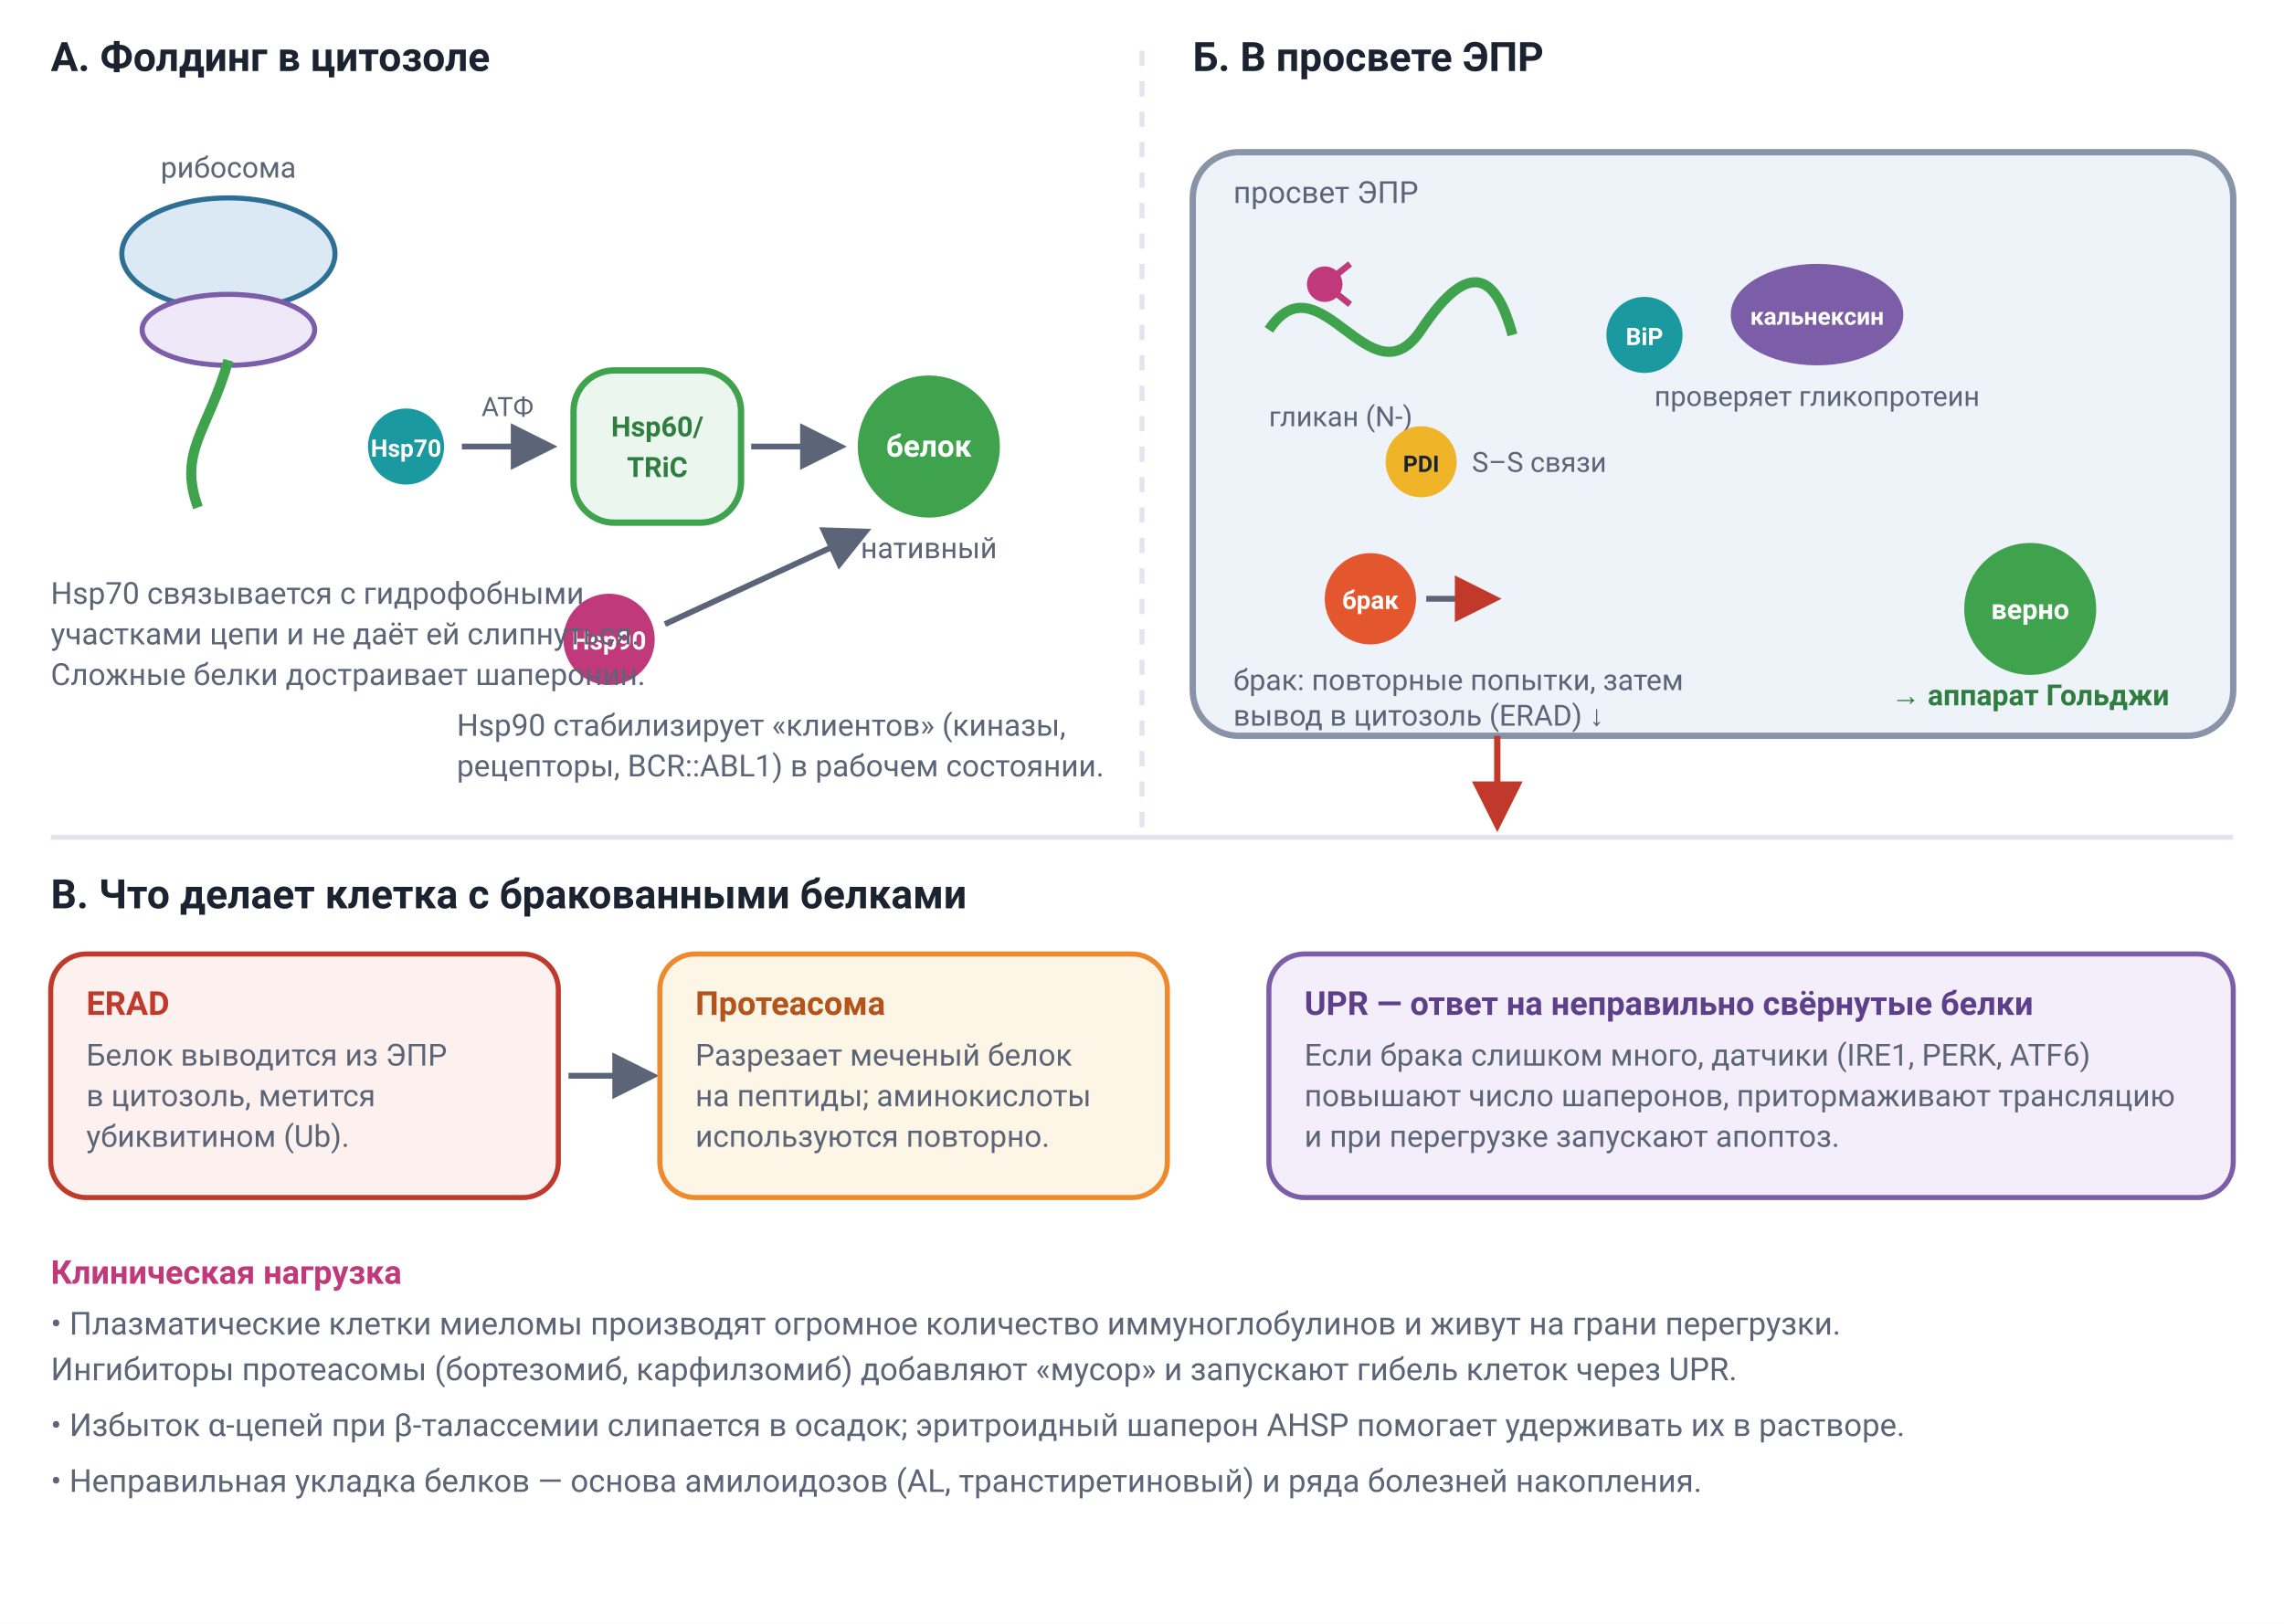
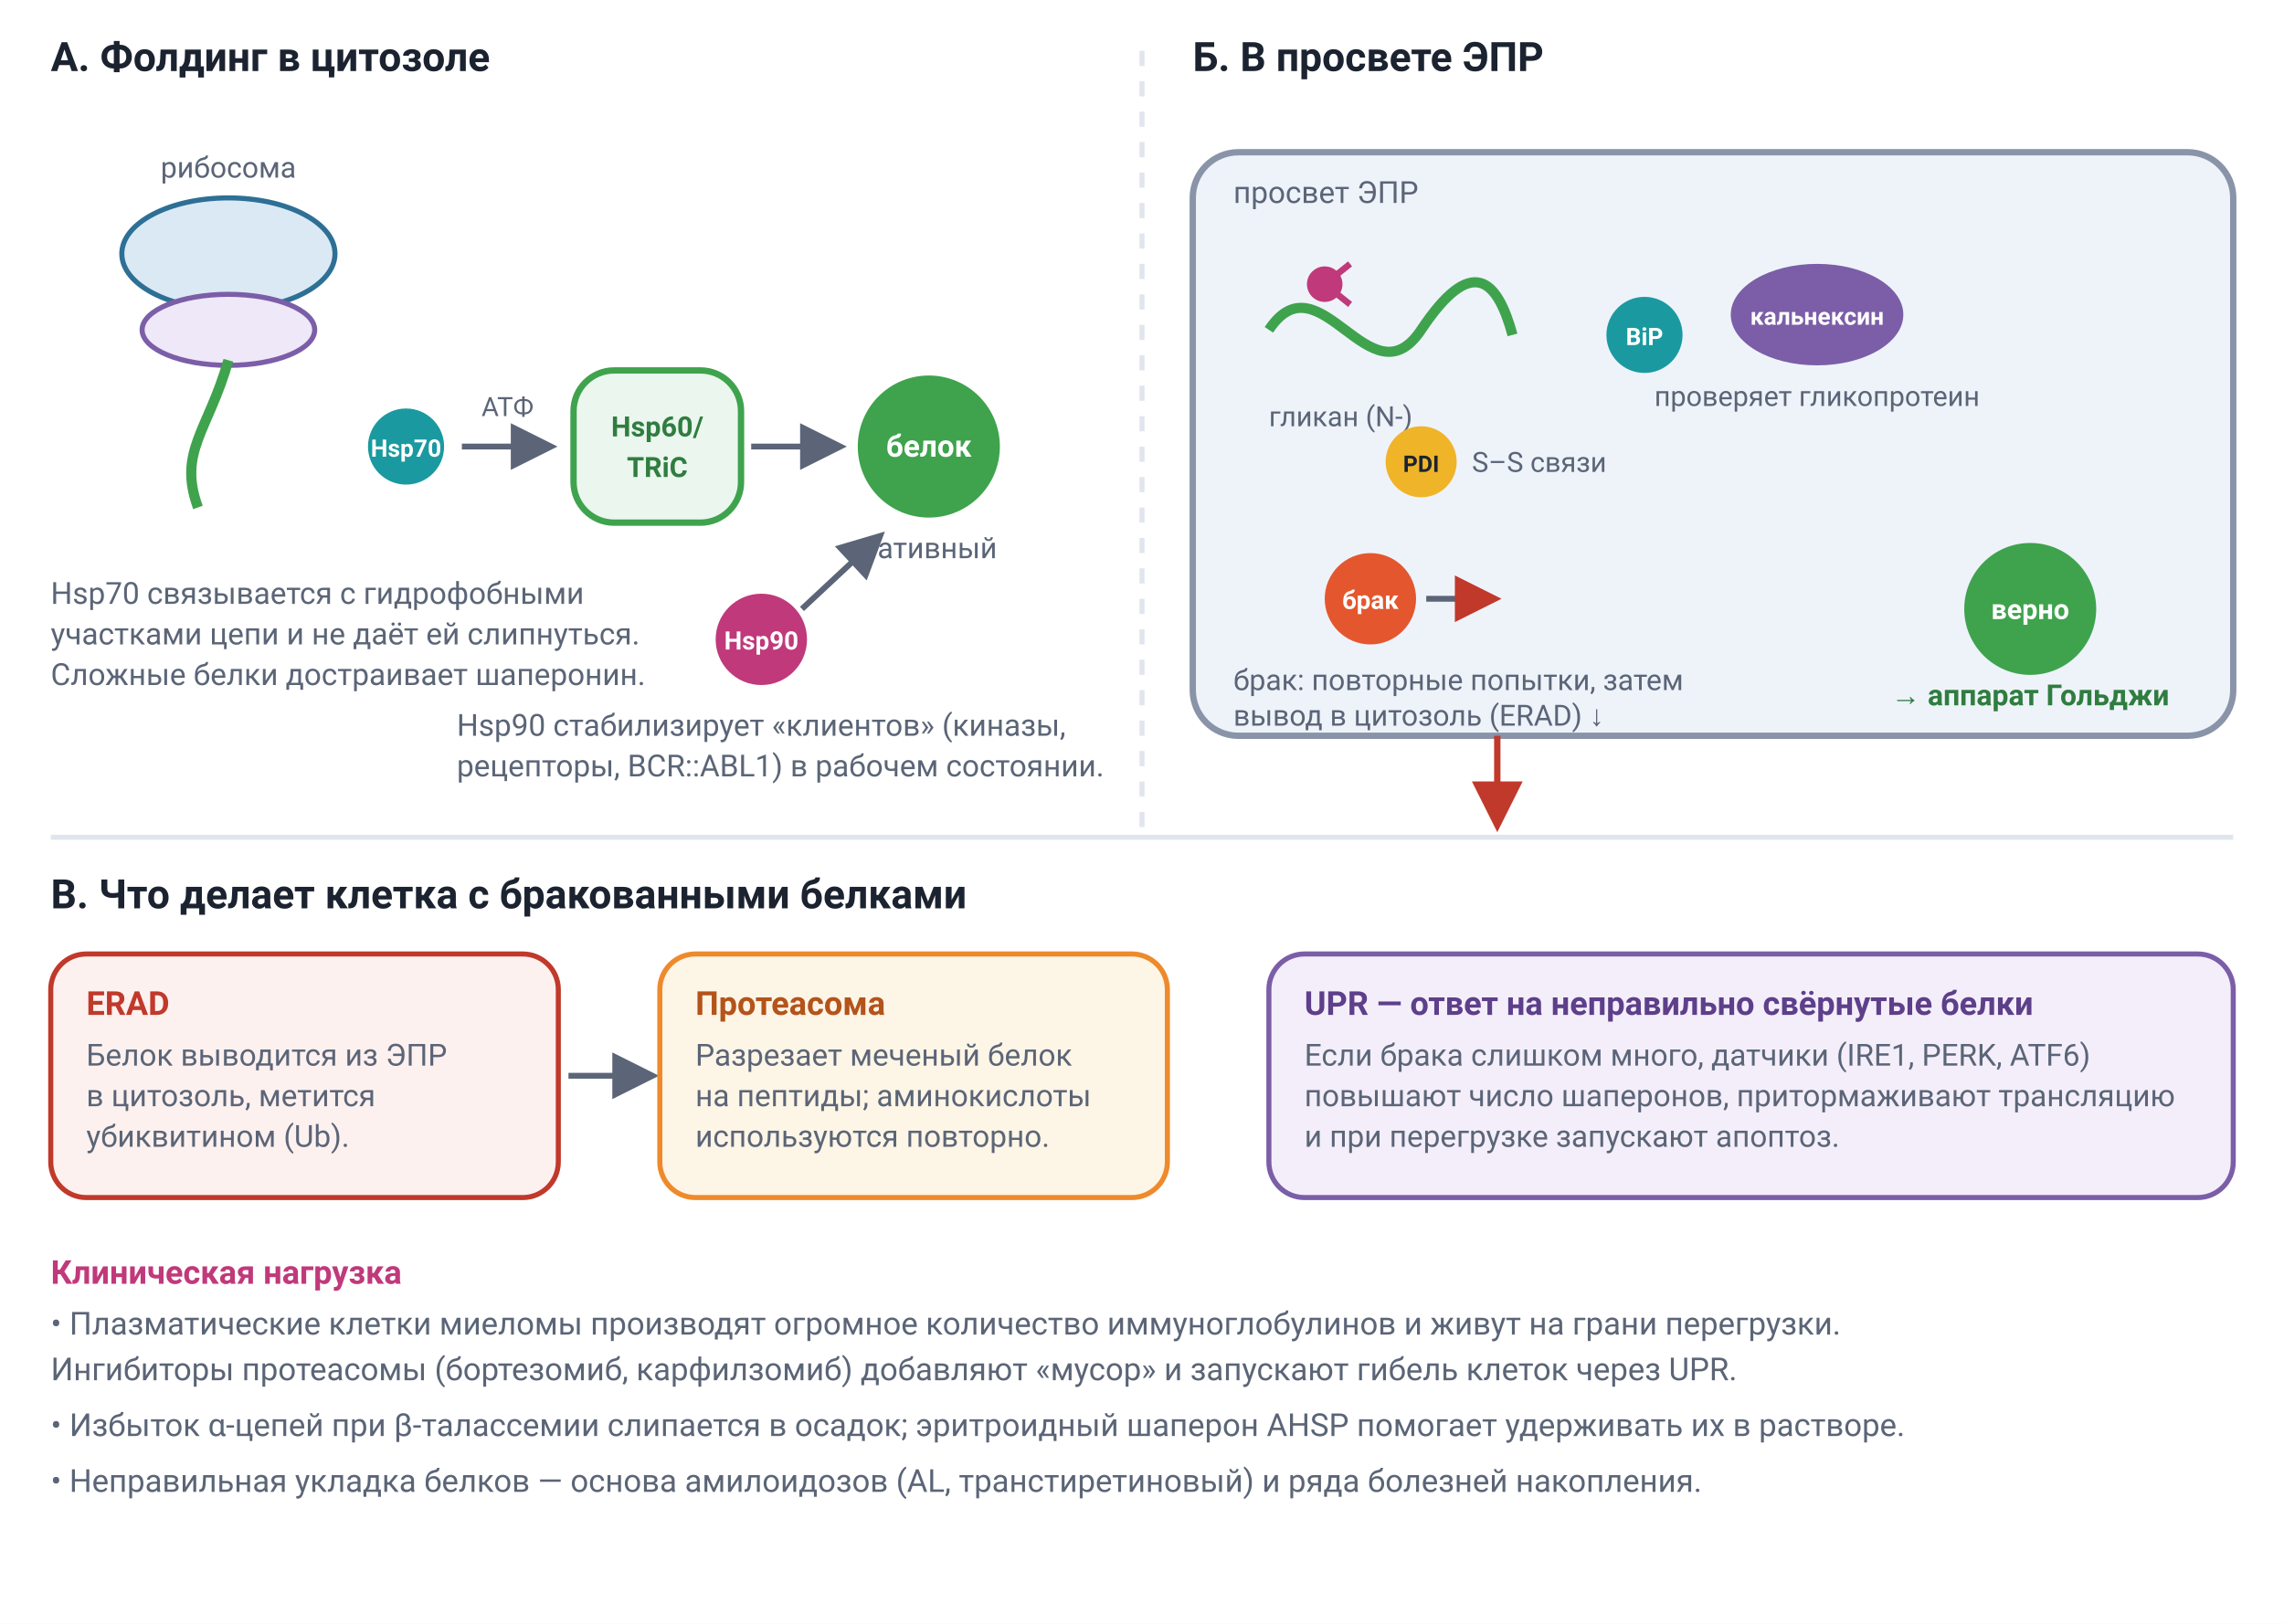
<svg xmlns="http://www.w3.org/2000/svg" viewBox="0 0 900 640" role="img" aria-labelledby="t d">
  <style>
    text { font-family: system-ui, "Segoe UI", Roboto, Arial, sans-serif; fill: #1c2330; }
    .h { font-size: 16px; font-weight: 700; }
    .b { font-size: 13px; font-weight: 700; }
    .s { font-size: 12.5px; fill: #5b6577; }
    .w { font-size: 10.5px; font-weight: 700; fill: #fff; text-anchor: middle; }
    .ar { stroke: #5b6577; stroke-width: 2.3; fill: none; }
  </style>
  <defs>
    <marker id="ar" viewBox="0 0 10 10" refX="8" refY="5" markerWidth="8" markerHeight="8" orient="auto">
      <path d="M0 0 L10 5 L0 10 z" fill="#5b6577" />
    </marker>
    <marker id="ar2" viewBox="0 0 10 10" refX="8" refY="5" markerWidth="8" markerHeight="8" orient="auto">
      <path d="M0 0 L10 5 L0 10 z" fill="#c0392b" />
    </marker>
  </defs>
  <rect width="900" height="640" fill="#ffffff" />
  <text class="h" x="20" y="28">А. Фолдинг в цитозоле</text>
  <ellipse cx="90" cy="100" rx="42" ry="22" fill="#dbe9f5" stroke="#2e6f95" stroke-width="2" />
  <ellipse cx="90" cy="130" rx="34" ry="14" fill="#efe8f8" stroke="#7b5ea7" stroke-width="2" />
  <text class="s" x="90" y="70" text-anchor="middle" style="font-size:11.5px">рибосома</text>
  <path d="M90 142 C82 170 70 178 78 200" fill="none" stroke="#3fa34d" stroke-width="4" />
  <circle cx="160" cy="176" r="15" fill="#1a9aa0" />
  <text class="w" x="160" y="180" style="font-size:9.5px">Hsp70</text>
  <path class="ar" d="M182 176 h34" marker-end="url(#ar)" />
  <text class="s" x="200" y="164" text-anchor="middle" style="font-size:10.5px">АТФ</text>
  <rect x="226" y="146" width="66" height="60" rx="16" fill="#eaf6ee" stroke="#3fa34d" stroke-width="2.5" />
  <text class="b" x="259" y="172" text-anchor="middle" style="font-size:11px;fill:#2f7d3f">Hsp60/</text>
  <text class="b" x="259" y="188" text-anchor="middle" style="font-size:11px;fill:#2f7d3f">TRiC</text>
  <path class="ar" d="M296 176 h34" marker-end="url(#ar)" />
  <circle cx="366" cy="176" r="28" fill="#3fa34d" />
  <text class="w" x="366" y="180" style="font-size:12px">белок</text>
  <text class="s" x="366" y="220" text-anchor="middle" style="font-size:11.5px">нативный</text>
-   <circle cx="240" cy="252" r="18" fill="#c0397b" />
-   <text class="w" x="240" y="256" style="font-size:10px">Hsp90</text>
-   <path class="ar" d="M262 246 L340 210" marker-end="url(#ar)" />
+   <circle cx="300" cy="252" r="18" fill="#c0397b" />
+   <text class="w" x="300" y="256" style="font-size:10px">Hsp90</text>
+   <path class="ar" d="M316 240 L346 212" marker-end="url(#ar)" />
  <text class="s" x="180" y="290" style="font-size:12px">Hsp90 стабилизирует «клиентов» (киназы,</text>
  <text class="s" x="180" y="306" style="font-size:12px">рецепторы, BCR::ABL1) в рабочем состоянии.</text>
  <text class="s" x="20" y="238" style="font-size:12px">Hsp70 связывается с гидрофобными</text>
  <text class="s" x="20" y="254" style="font-size:12px">участками цепи и не даёт ей слипнуться.</text>
  <text class="s" x="20" y="270" style="font-size:12px">Сложные белки достраивает шаперонин.</text>
  <line x1="450" y1="20" x2="450" y2="330" stroke="#e1e6ee" stroke-width="2" stroke-dasharray="6 6" />
  <text class="h" x="470" y="28">Б. В просвете ЭПР</text>
  <rect x="470" y="60" width="410" height="230" rx="18" fill="#eef3fa" stroke="#8a94a8" stroke-width="2.5" />
  <text class="s" x="486" y="80" style="font-size:12px">просвет ЭПР</text>
  <path d="M500 130 C520 100 540 160 560 130 S590 110 596 132" fill="none" stroke="#3fa34d" stroke-width="4" />
  <circle cx="522" cy="112" r="7" fill="#c0397b" />
  <path d="M522 112 l10 -8 M522 112 l10 8" stroke="#c0397b" stroke-width="2.5" />
  <text class="s" x="500" y="168" style="font-size:11px">гликан (N-)</text>
  <circle cx="560" cy="182" r="14" fill="#f0b429" />
  <text class="w" x="560" y="186" style="font-size:9px;fill:#1c2330">PDI</text>
  <text class="s" x="580" y="186" style="font-size:11px">S–S связи</text>
  <circle cx="648" cy="132" r="15" fill="#1a9aa0" />
  <text class="w" x="648" y="136" style="font-size:9.5px">BiP</text>
  <ellipse cx="716" cy="124" rx="34" ry="20" fill="#7b5ea7" />
  <text class="w" x="716" y="128" style="font-size:9.5px">кальнексин</text>
  <text class="s" x="716" y="160" text-anchor="middle" style="font-size:11px">проверяет гликопротеин</text>
  <circle cx="800" cy="240" r="26" fill="#3fa34d" />
  <text class="w" x="800" y="244" style="font-size:11px">верно</text>
  <path class="ar" d="M840 240 h0" />
  <text class="b" x="800" y="278" text-anchor="middle" style="font-size:11.5px;fill:#2f7d3f">→ аппарат Гольджи</text>
  <circle cx="540" cy="236" r="18" fill="#e4572e" />
  <text class="w" x="540" y="240" style="font-size:10px">брак</text>
  <path class="ar" d="M562 236 L588 236" stroke="#c0392b" marker-end="url(#ar2)" />
  <text class="s" x="486" y="272" style="font-size:11.5px">брак: повторные попытки, затем</text>
  <text class="s" x="486" y="286" style="font-size:11.5px">вывод в цитозоль (ERAD) ↓</text>
  <path d="M590 290 v34" stroke="#c0392b" stroke-width="2.5" fill="none" marker-end="url(#ar2)" />
  <line x1="20" y1="330" x2="880" y2="330" stroke="#e1e6ee" stroke-width="2" />
  <text class="h" x="20" y="358">В. Что делает клетка с бракованными белками</text>
  <rect x="20" y="376" width="200" height="96" rx="14" fill="#fdf1ef" stroke="#c0392b" stroke-width="2" />
  <text class="b" x="34" y="400" style="fill:#c0392b">ERAD</text>
  <text class="s" x="34" y="420" style="font-size:12px">Белок выводится из ЭПР</text>
  <text class="s" x="34" y="436" style="font-size:12px">в цитозоль, метится</text>
  <text class="s" x="34" y="452" style="font-size:12px">убиквитином (Ub).</text>
  <path class="ar" d="M224 424 h32" marker-end="url(#ar)" />
  <rect x="260" y="376" width="200" height="96" rx="14" fill="#fdf5e6" stroke="#ee8a2b" stroke-width="2" />
  <text class="b" x="274" y="400" style="fill:#b4531a">Протеасома</text>
  <text class="s" x="274" y="420" style="font-size:12px">Разрезает меченый белок</text>
  <text class="s" x="274" y="436" style="font-size:12px">на пептиды; аминокислоты</text>
  <text class="s" x="274" y="452" style="font-size:12px">используются повторно.</text>
  <path d="M480 424 h0" stroke="#000" />
  <rect x="500" y="376" width="380" height="96" rx="14" fill="#f3eefa" stroke="#7b5ea7" stroke-width="2" />
  <text class="b" x="514" y="400" style="fill:#5e3f8a">UPR — ответ на неправильно свёрнутые белки</text>
  <text class="s" x="514" y="420" style="font-size:12px">Если брака слишком много, датчики (IRE1, PERK, ATF6)</text>
  <text class="s" x="514" y="436" style="font-size:12px">повышают число шаперонов, притормаживают трансляцию</text>
  <text class="s" x="514" y="452" style="font-size:12px">и при перегрузке запускают апоптоз.</text>
  <text class="b" x="20" y="506" style="fill:#c0397b">Клиническая нагрузка</text>
  <text class="s" x="20" y="526">• Плазматические клетки миеломы производят огромное количество иммуноглобулинов и живут на грани перегрузки.</text>
  <text class="s" x="20" y="544">  Ингибиторы протеасомы (бортезомиб, карфилзомиб) добавляют «мусор» и запускают гибель клеток через UPR.</text>
  <text class="s" x="20" y="566">• Избыток α-цепей при β-талассемии слипается в осадок; эритроидный шаперон AHSP помогает удерживать их в растворе.</text>
  <text class="s" x="20" y="588">• Неправильная укладка белков — основа амилоидозов (AL, транстиретиновый) и ряда болезней накопления.</text>
</svg>
